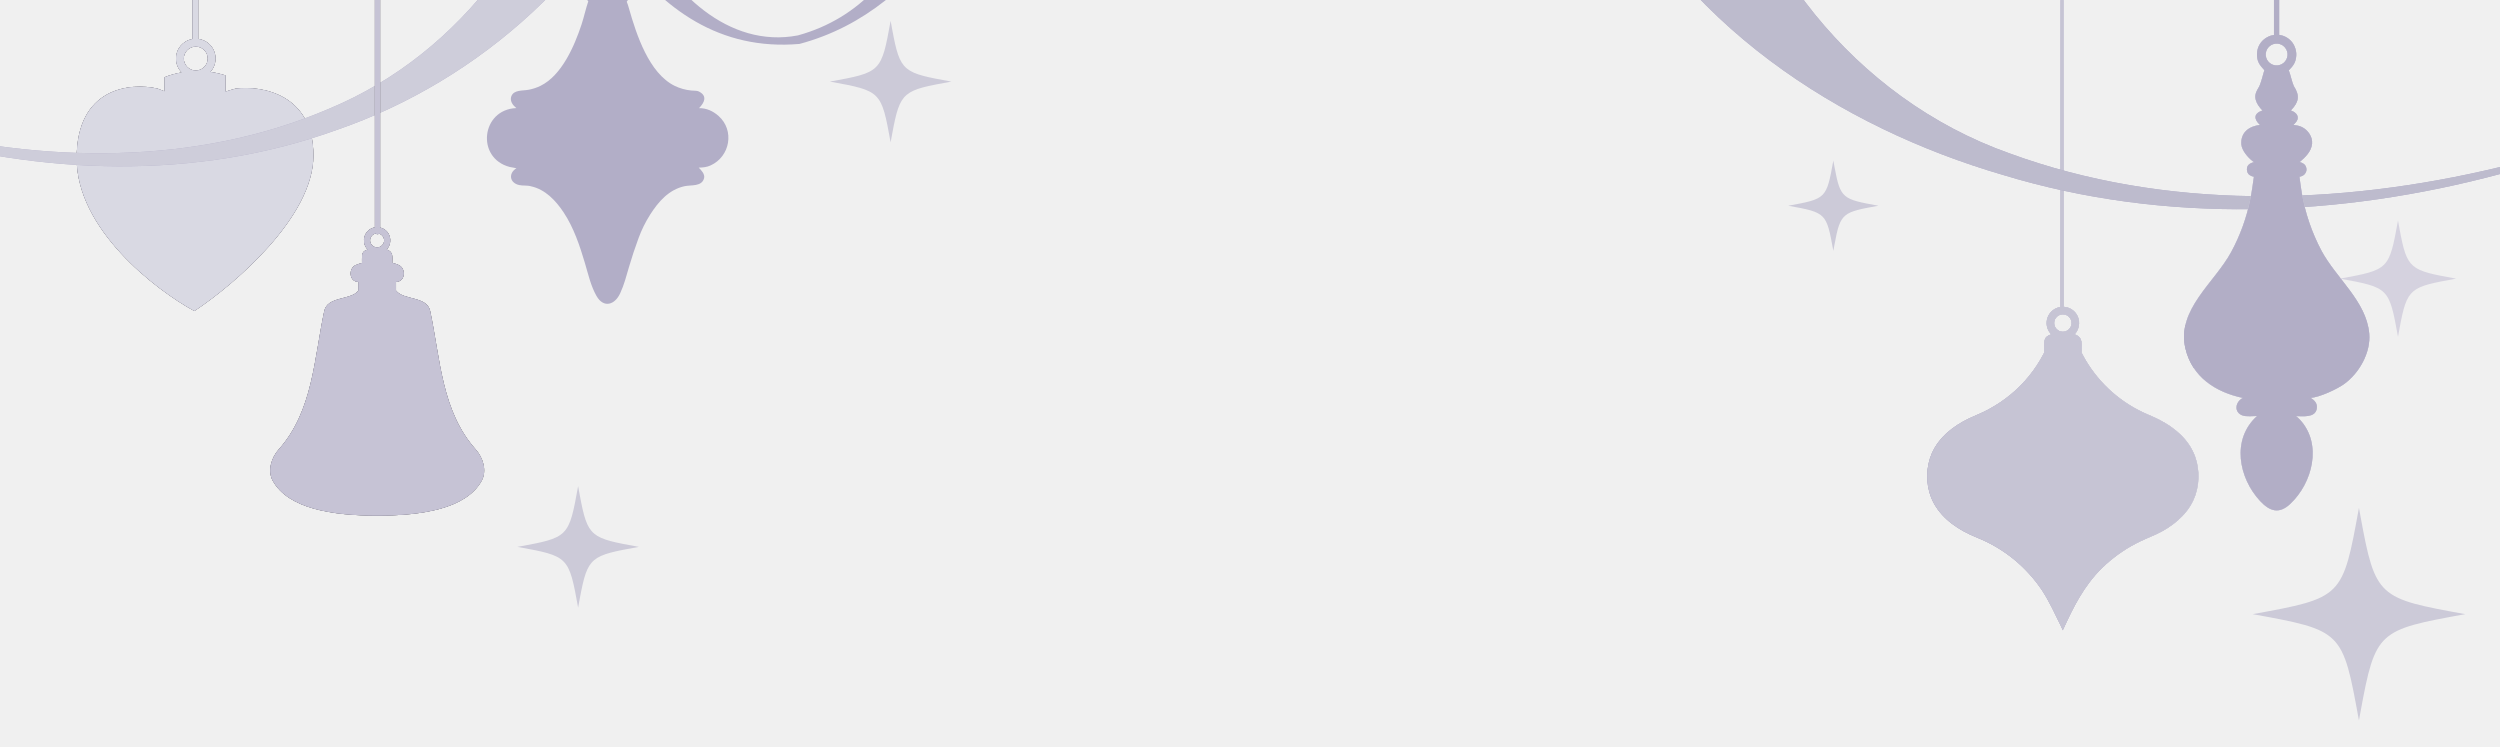
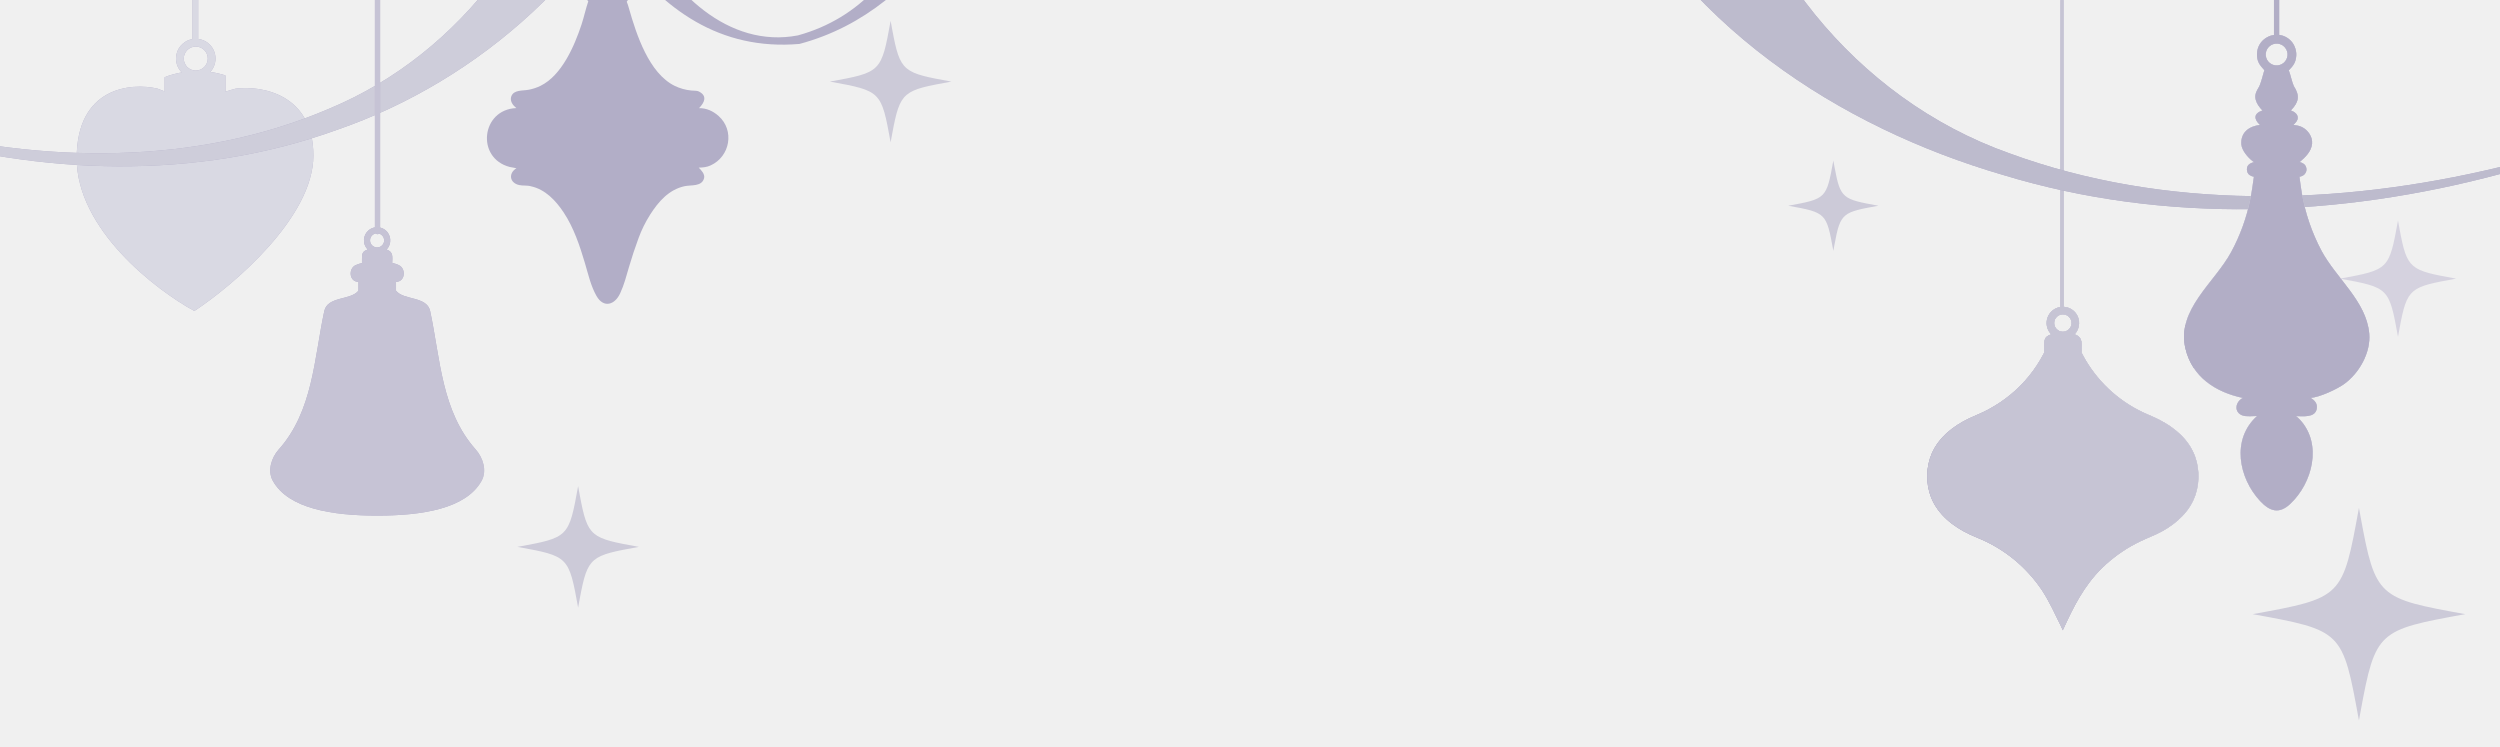
<svg xmlns="http://www.w3.org/2000/svg" width="1440" height="430" viewBox="0 0 1440 430" fill="none">
  <g>
    <g clip-path="url(#clip0_993_16768)">
      <g clip-path="url(#clip1_993_16768)">
        <g>
-           <path d="M112.524 -117.338C113.431 -117.338 114.166 -116.603 114.166 -115.696V22.433C119.787 23.124 124.139 27.915 124.14 33.723L124.137 34.017C124.064 36.878 122.934 39.475 121.124 41.436C124.129 41.859 127.051 42.536 129.869 43.447V52.803C131.666 52.191 133.607 51.628 135.758 51.049C150.679 49.152 180.521 54.206 180.521 89.603C180.521 125 134.809 164.037 111.952 179.131C89.354 166.797 44.159 131.935 44.159 91.155C44.159 50.376 75.209 47.426 90.734 51.049C92.197 51.57 93.544 52.089 94.811 52.63V44.457C97.959 43.233 101.255 42.309 104.664 41.711C102.702 39.722 101.466 37.014 101.39 34.017L101.387 33.723C101.387 28.08 105.495 23.399 110.883 22.503V-115.696C110.883 -116.603 111.618 -117.338 112.524 -117.338ZM112.764 26.813C108.947 26.813 105.853 29.906 105.853 33.723C105.853 37.539 108.947 40.634 112.764 40.634C116.58 40.634 119.674 37.539 119.674 33.723C119.674 29.906 116.58 26.813 112.764 26.813Z" fill="black" />
          <path d="M112.524 -117.338C113.431 -117.338 114.166 -116.603 114.166 -115.696V22.433C119.787 23.124 124.139 27.915 124.14 33.723L124.137 34.017C124.064 36.878 122.934 39.475 121.124 41.436C124.129 41.859 127.051 42.536 129.869 43.447V52.803C131.666 52.191 133.607 51.628 135.758 51.049C150.679 49.152 180.521 54.206 180.521 89.603C180.521 125 134.809 164.037 111.952 179.131C89.354 166.797 44.159 131.935 44.159 91.155C44.159 50.376 75.209 47.426 90.734 51.049C92.197 51.57 93.544 52.089 94.811 52.63V44.457C97.959 43.233 101.255 42.309 104.664 41.711C102.702 39.722 101.466 37.014 101.39 34.017L101.387 33.723C101.387 28.08 105.495 23.399 110.883 22.503V-115.696C110.883 -116.603 111.618 -117.338 112.524 -117.338ZM112.764 26.813C108.947 26.813 105.853 29.906 105.853 33.723C105.853 37.539 108.947 40.634 112.764 40.634C116.58 40.634 119.674 37.539 119.674 33.723C119.674 29.906 116.58 26.813 112.764 26.813Z" fill="url(#paint2_linear_993_16768)" />
          <path d="M112.524 -117.338C113.431 -117.338 114.166 -116.603 114.166 -115.696V22.433C119.787 23.124 124.139 27.915 124.14 33.723L124.137 34.017C124.064 36.878 122.934 39.475 121.124 41.436C124.129 41.859 127.051 42.536 129.869 43.447V52.803C131.666 52.191 133.607 51.628 135.758 51.049C150.679 49.152 180.521 54.206 180.521 89.603C180.521 125 134.809 164.037 111.952 179.131C89.354 166.797 44.159 131.935 44.159 91.155C44.159 50.376 75.209 47.426 90.734 51.049C92.197 51.57 93.544 52.089 94.811 52.63V44.457C97.959 43.233 101.255 42.309 104.664 41.711C102.702 39.722 101.466 37.014 101.39 34.017L101.387 33.723C101.387 28.08 105.495 23.399 110.883 22.503V-115.696C110.883 -116.603 111.618 -117.338 112.524 -117.338ZM112.764 26.813C108.947 26.813 105.853 29.906 105.853 33.723C105.853 37.539 108.947 40.634 112.764 40.634C116.58 40.634 119.674 37.539 119.674 33.723C119.674 29.906 116.58 26.813 112.764 26.813Z" fill="#D9D9E3" />
        </g>
        <g>
          <path d="M1187.72 -0.447C1188.27 -0.447 1188.72 0.001 1188.72 0.553L1188.71 176.734C1188.85 176.742 1188.99 176.751 1189.12 176.765C1191.58 177.007 1193.85 178.209 1195.44 180.109C1197.1 182.133 1197.77 184.589 1197.49 187.182C1197.27 189.209 1196.37 191.105 1194.96 192.57C1200.28 194.372 1198.85 198.546 1198.96 203.09C1199.16 203.492 1199.35 203.878 1199.54 204.238C1207.32 218.951 1219.7 230.709 1234.8 237.709C1237.81 239.131 1240.55 240.145 1243.59 241.694C1252.7 246.341 1260.8 253.123 1264.38 262.979C1267.27 270.922 1266.94 280.385 1263.4 288.05C1259.25 297.019 1250.91 303.561 1242.13 307.662C1237.99 309.6 1234.36 310.915 1230.21 313.102C1223.07 316.832 1216.51 321.583 1210.73 327.204C1200.19 337.591 1194.23 349.736 1188.16 363C1187.81 362.111 1187.39 361.196 1186.97 360.338C1183.66 353.632 1180.42 346.459 1176.32 340.21C1167.66 327.154 1155.41 316.88 1141.05 310.623C1138.82 309.65 1136.6 308.79 1134.41 307.747C1124.99 303.263 1116.26 296.447 1112.31 286.493C1109.17 278.593 1109.32 268.915 1112.74 261.126C1116.83 251.818 1125.14 245.346 1134.1 241.041C1137.72 239.304 1141.35 237.986 1144.93 236.057C1149.57 233.559 1153.93 230.723 1157.99 227.371C1165.83 220.942 1172.29 212.999 1176.99 204.016C1177.15 203.699 1177.31 203.385 1177.46 203.075C1177.48 201.943 1177.49 200.811 1177.47 199.679C1177.44 196.018 1177.45 193.86 1181.45 192.599C1179.59 190.421 1178.66 188.162 1178.89 185.249C1179.1 182.8 1180.28 180.533 1182.15 178.945C1183.46 177.828 1185.04 177.107 1186.71 176.838L1186.72 0.553C1186.72 0.001 1187.16 -0.447 1187.72 -0.447ZM1193.16 185.315C1192.74 182.605 1190.22 180.736 1187.5 181.126C1184.75 181.522 1182.84 184.09 1183.27 186.839C1183.69 189.588 1186.28 191.464 1189.02 191.014C1191.73 190.569 1193.58 188.026 1193.16 185.315Z" fill="#D9D9D9" />
          <path d="M1187.72 -0.447C1188.27 -0.447 1188.72 0.001 1188.72 0.553L1188.71 176.734C1188.85 176.742 1188.99 176.751 1189.12 176.765C1191.58 177.007 1193.85 178.209 1195.44 180.109C1197.1 182.133 1197.77 184.589 1197.49 187.182C1197.27 189.209 1196.37 191.105 1194.96 192.57C1200.28 194.372 1198.85 198.546 1198.96 203.09C1199.16 203.492 1199.35 203.878 1199.54 204.238C1207.32 218.951 1219.7 230.709 1234.8 237.709C1237.81 239.131 1240.55 240.145 1243.59 241.694C1252.7 246.341 1260.8 253.123 1264.38 262.979C1267.27 270.922 1266.94 280.385 1263.4 288.05C1259.25 297.019 1250.91 303.561 1242.13 307.662C1237.99 309.6 1234.36 310.915 1230.21 313.102C1223.07 316.832 1216.51 321.583 1210.73 327.204C1200.19 337.591 1194.23 349.736 1188.16 363C1187.81 362.111 1187.39 361.196 1186.97 360.338C1183.66 353.632 1180.42 346.459 1176.32 340.21C1167.66 327.154 1155.41 316.88 1141.05 310.623C1138.82 309.65 1136.6 308.79 1134.41 307.747C1124.99 303.263 1116.26 296.447 1112.31 286.493C1109.17 278.593 1109.32 268.915 1112.74 261.126C1116.83 251.818 1125.14 245.346 1134.1 241.041C1137.72 239.304 1141.35 237.986 1144.93 236.057C1149.57 233.559 1153.93 230.723 1157.99 227.371C1165.83 220.942 1172.29 212.999 1176.99 204.016C1177.15 203.699 1177.31 203.385 1177.46 203.075C1177.48 201.943 1177.49 200.811 1177.47 199.679C1177.44 196.018 1177.45 193.86 1181.45 192.599C1179.59 190.421 1178.66 188.162 1178.89 185.249C1179.1 182.8 1180.28 180.533 1182.15 178.945C1183.46 177.828 1185.04 177.107 1186.71 176.838L1186.72 0.553C1186.72 0.001 1187.16 -0.447 1187.72 -0.447ZM1193.16 185.315C1192.74 182.605 1190.22 180.736 1187.5 181.126C1184.75 181.522 1182.84 184.09 1183.27 186.839C1183.69 189.588 1186.28 191.464 1189.02 191.014C1191.73 190.569 1193.58 188.026 1193.16 185.315Z" fill="url(#paint3_linear_993_16768)" />
          <path d="M1187.72 -0.447C1188.27 -0.447 1188.72 0.001 1188.72 0.553L1188.71 176.734C1188.85 176.742 1188.99 176.751 1189.12 176.765C1191.58 177.007 1193.85 178.209 1195.44 180.109C1197.1 182.133 1197.77 184.589 1197.49 187.182C1197.27 189.209 1196.37 191.105 1194.96 192.57C1200.28 194.372 1198.85 198.546 1198.96 203.09C1199.16 203.492 1199.35 203.878 1199.54 204.238C1207.32 218.951 1219.7 230.709 1234.8 237.709C1237.81 239.131 1240.55 240.145 1243.59 241.694C1252.7 246.341 1260.8 253.123 1264.38 262.979C1267.27 270.922 1266.94 280.385 1263.4 288.05C1259.25 297.019 1250.91 303.561 1242.13 307.662C1237.99 309.6 1234.36 310.915 1230.21 313.102C1223.07 316.832 1216.51 321.583 1210.73 327.204C1200.19 337.591 1194.23 349.736 1188.16 363C1187.81 362.111 1187.39 361.196 1186.97 360.338C1183.66 353.632 1180.42 346.459 1176.32 340.21C1167.66 327.154 1155.41 316.88 1141.05 310.623C1138.82 309.65 1136.6 308.79 1134.41 307.747C1124.99 303.263 1116.26 296.447 1112.31 286.493C1109.17 278.593 1109.32 268.915 1112.74 261.126C1116.83 251.818 1125.14 245.346 1134.1 241.041C1137.72 239.304 1141.35 237.986 1144.93 236.057C1149.57 233.559 1153.93 230.723 1157.99 227.371C1165.83 220.942 1172.29 212.999 1176.99 204.016C1177.15 203.699 1177.31 203.385 1177.46 203.075C1177.48 201.943 1177.49 200.811 1177.47 199.679C1177.44 196.018 1177.45 193.86 1181.45 192.599C1179.59 190.421 1178.66 188.162 1178.89 185.249C1179.1 182.8 1180.28 180.533 1182.15 178.945C1183.46 177.828 1185.04 177.107 1186.71 176.838L1186.72 0.553C1186.72 0.001 1187.16 -0.447 1187.72 -0.447ZM1193.16 185.315C1192.74 182.605 1190.22 180.736 1187.5 181.126C1184.75 181.522 1182.84 184.09 1183.27 186.839C1183.69 189.588 1186.28 191.464 1189.02 191.014C1191.73 190.569 1193.58 188.026 1193.16 185.315Z" fill="url(#paint4_linear_993_16768)" />
          <path d="M1187.72 -0.447C1188.27 -0.447 1188.72 0.001 1188.72 0.553L1188.71 176.734C1188.85 176.742 1188.99 176.751 1189.12 176.765C1191.58 177.007 1193.85 178.209 1195.44 180.109C1197.1 182.133 1197.77 184.589 1197.49 187.182C1197.27 189.209 1196.37 191.105 1194.96 192.57C1200.28 194.372 1198.85 198.546 1198.96 203.09C1199.16 203.492 1199.35 203.878 1199.54 204.238C1207.32 218.951 1219.7 230.709 1234.8 237.709C1237.81 239.131 1240.55 240.145 1243.59 241.694C1252.7 246.341 1260.8 253.123 1264.38 262.979C1267.27 270.922 1266.94 280.385 1263.4 288.05C1259.25 297.019 1250.91 303.561 1242.13 307.662C1237.99 309.6 1234.36 310.915 1230.21 313.102C1223.07 316.832 1216.51 321.583 1210.73 327.204C1200.19 337.591 1194.23 349.736 1188.16 363C1187.81 362.111 1187.39 361.196 1186.97 360.338C1183.66 353.632 1180.42 346.459 1176.32 340.21C1167.66 327.154 1155.41 316.88 1141.05 310.623C1138.82 309.65 1136.6 308.79 1134.41 307.747C1124.99 303.263 1116.26 296.447 1112.31 286.493C1109.17 278.593 1109.32 268.915 1112.74 261.126C1116.83 251.818 1125.14 245.346 1134.1 241.041C1137.72 239.304 1141.35 237.986 1144.93 236.057C1149.57 233.559 1153.93 230.723 1157.99 227.371C1165.83 220.942 1172.29 212.999 1176.99 204.016C1177.15 203.699 1177.31 203.385 1177.46 203.075C1177.48 201.943 1177.49 200.811 1177.47 199.679C1177.44 196.018 1177.45 193.86 1181.45 192.599C1179.59 190.421 1178.66 188.162 1178.89 185.249C1179.1 182.8 1180.28 180.533 1182.15 178.945C1183.46 177.828 1185.04 177.107 1186.71 176.838L1186.72 0.553C1186.72 0.001 1187.16 -0.447 1187.72 -0.447ZM1193.16 185.315C1192.74 182.605 1190.22 180.736 1187.5 181.126C1184.75 181.522 1182.84 184.09 1183.27 186.839C1183.69 189.588 1186.28 191.464 1189.02 191.014C1191.73 190.569 1193.58 188.026 1193.16 185.315Z" fill="#C6C4D4" />
        </g>
        <g>
          <path d="M1471.44 90.934C1471.15 89.978 1470.85 89.022 1470.56 88.066C1460.2 91.08 1450.1 93.765 1439.62 96.288C1346.79 118.634 1246.96 121.091 1157.6 88.373C1067.13 56.44 1004.58 -26.736 991.028 -110.444C989.259 -119.818 987.961 -129.086 986.982 -138.578C960.327 -132.526 933.673 -126.474 907.018 -120.422C910.829 -108.84 915.211 -97.734 920.252 -86.75C965.584 14.301 1061.18 73.726 1153.45 100.692C1247.32 129.314 1347.63 125.061 1440.59 100.099C1451.06 97.277 1461.13 94.28 1471.44 90.934Z" fill="url(#paint5_linear_993_16768)" />
          <path d="M1471.44 90.934C1471.15 89.978 1470.85 89.022 1470.56 88.066C1460.2 91.08 1450.1 93.765 1439.62 96.288C1346.79 118.634 1246.96 121.091 1157.6 88.373C1067.13 56.44 1004.58 -26.736 991.028 -110.444C989.259 -119.818 987.961 -129.086 986.982 -138.578C960.327 -132.526 933.673 -126.474 907.018 -120.422C910.829 -108.84 915.211 -97.734 920.252 -86.75C965.584 14.301 1061.18 73.726 1153.45 100.692C1247.32 129.314 1347.63 125.061 1440.59 100.099C1451.06 97.277 1461.13 94.28 1471.44 90.934Z" fill="#BDBBCD" />
        </g>
        <g>
          <path d="M-85.481 67.781C-85.16 66.833 -84.84 65.886 -84.519 64.939C-75.445 67.829 -66.617 70.394 -57.42 72.806C23.845 94.239 112.759 95.639 189.573 62.617C267.28 30.277 318.729 -43.723 332.463 -120.038C334.178 -128.623 335.486 -137.049 336.542 -145.768C355.149 -141.923 373.756 -138.077 392.362 -134.232C389.545 -124.24 386.344 -114.682 382.624 -105.054C350.052 -17.853 275.689 46.587 194.356 74.706C112.571 104.332 22.877 100.712 -58.48 76.604C-67.668 73.885 -76.462 71.004 -85.481 67.781Z" fill="url(#paint6_linear_993_16768)" />
          <path d="M-85.481 67.781C-85.16 66.833 -84.84 65.886 -84.519 64.939C-75.445 67.829 -66.617 70.394 -57.42 72.806C23.845 94.239 112.759 95.639 189.573 62.617C267.28 30.277 318.729 -43.723 332.463 -120.038C334.178 -128.623 335.486 -137.049 336.542 -145.768C355.149 -141.923 373.756 -138.077 392.362 -134.232C389.545 -124.24 386.344 -114.682 382.624 -105.054C350.052 -17.853 275.689 46.587 194.356 74.706C112.571 104.332 22.877 100.712 -58.48 76.604C-67.668 73.885 -76.462 71.004 -85.481 67.781Z" fill="#CECDDA" />
        </g>
        <g>
          <path d="M1311.31 -107.339C1312.14 -107.338 1312.81 -106.667 1312.81 -105.839V20.092C1315.53 20.448 1318.04 21.772 1319.86 23.838C1321.78 25.997 1322.86 29.267 1322.65 32.128C1322.38 36.005 1320.9 37.895 1318.35 40.527C1319.34 43.02 1320.27 47.605 1321.25 49.61C1319.01 49.698 1316.86 49.724 1314.71 49.727C1316.86 49.724 1319.01 49.698 1321.25 49.61C1324.89 55.186 1324.1 58.924 1319.53 63.61C1321.33 64.255 1323.53 65.627 1323.5 67.815C1323.48 69.566 1322.17 70.795 1321.02 71.945C1322.81 72.202 1324.36 72.394 1326 73.225C1329.42 74.953 1332.11 78.796 1331.76 82.728C1331.36 87.236 1327.88 90.581 1324.61 93.339C1326.41 93.807 1327.88 94.659 1328.4 96.591C1328.68 97.613 1328.53 98.704 1327.98 99.611C1327.1 101.09 1326.01 101.461 1324.49 101.838C1324.97 104.948 1325.23 107.855 1325.81 111.069C1327.79 122.706 1331.62 133.951 1337.15 144.381C1345.66 160.327 1362.99 173.462 1364.68 192.066C1365.68 203.049 1358.9 215.002 1350.1 221.287C1345.98 224.231 1336.15 228.784 1330.98 229.18C1333.3 230.682 1335 232.491 1334.43 235.506C1333.44 240.728 1326.58 239.697 1322.51 239.703C1323.33 240.329 1324.03 240.947 1324.72 241.693C1337.8 255.75 1332.03 278.218 1319.12 290.307C1312.72 296.296 1307.32 294.476 1301.84 288.607C1289.39 275.273 1285.18 252.994 1300.07 239.627C1297.92 239.723 1293.79 240.005 1291.86 239.37C1286.57 237.633 1287.39 231.517 1291.85 229.209C1276.18 225.913 1262.65 217.127 1258.8 200.715C1253.54 178.326 1275.69 162.791 1285.2 145.073C1290.32 135.612 1294.01 125.447 1296.14 114.908C1297.06 110.416 1297.59 106.346 1298.23 101.836C1296.46 101.434 1294.77 100.603 1294.36 98.711C1293.65 95.428 1295.58 94.054 1298.29 93.386C1298.01 93.196 1297.74 92.998 1297.47 92.791C1294.76 90.7 1291.26 86.629 1291.01 83.11C1290.53 76.123 1295.62 72.707 1301.72 71.948C1298.12 68.593 1298.02 65.375 1303.16 63.627C1301.46 61.872 1299.92 59.854 1299.28 57.452C1298.47 54.397 1299.9 52.206 1301.35 49.727C1302.59 46.917 1303.36 43.393 1304.26 40.421C1301.45 37.357 1299.83 35.25 1300.04 30.753C1300.15 27.788 1301.46 24.993 1303.66 23.006C1305.39 21.437 1307.53 20.439 1309.81 20.116V-105.839C1309.81 -106.667 1310.48 -107.339 1311.31 -107.339ZM1306.58 49.726C1305.36 49.759 1303.9 49.808 1302.76 49.797C1303.9 49.808 1305.36 49.759 1306.58 49.726ZM1317.59 30.755C1317.23 27.3 1314.13 24.794 1310.67 25.165C1307.24 25.535 1304.74 28.613 1305.1 32.05C1305.46 35.488 1308.53 37.99 1311.97 37.646C1315.43 37.299 1317.94 34.21 1317.59 30.755Z" fill="url(#paint7_linear_993_16768)" />
          <path d="M1311.31 -107.339C1312.14 -107.338 1312.81 -106.667 1312.81 -105.839V20.092C1315.53 20.448 1318.04 21.772 1319.86 23.838C1321.78 25.997 1322.86 29.267 1322.65 32.128C1322.38 36.005 1320.9 37.895 1318.35 40.527C1319.34 43.02 1320.27 47.605 1321.25 49.61C1319.01 49.698 1316.86 49.724 1314.71 49.727C1316.86 49.724 1319.01 49.698 1321.25 49.61C1324.89 55.186 1324.1 58.924 1319.53 63.61C1321.33 64.255 1323.53 65.627 1323.5 67.815C1323.48 69.566 1322.17 70.795 1321.02 71.945C1322.81 72.202 1324.36 72.394 1326 73.225C1329.42 74.953 1332.11 78.796 1331.76 82.728C1331.36 87.236 1327.88 90.581 1324.61 93.339C1326.41 93.807 1327.88 94.659 1328.4 96.591C1328.68 97.613 1328.53 98.704 1327.98 99.611C1327.1 101.09 1326.01 101.461 1324.49 101.838C1324.97 104.948 1325.23 107.855 1325.81 111.069C1327.79 122.706 1331.62 133.951 1337.15 144.381C1345.66 160.327 1362.99 173.462 1364.68 192.066C1365.68 203.049 1358.9 215.002 1350.1 221.287C1345.98 224.231 1336.15 228.784 1330.98 229.18C1333.3 230.682 1335 232.491 1334.43 235.506C1333.44 240.728 1326.58 239.697 1322.51 239.703C1323.33 240.329 1324.03 240.947 1324.72 241.693C1337.8 255.75 1332.03 278.218 1319.12 290.307C1312.72 296.296 1307.32 294.476 1301.84 288.607C1289.39 275.273 1285.18 252.994 1300.07 239.627C1297.92 239.723 1293.79 240.005 1291.86 239.37C1286.57 237.633 1287.39 231.517 1291.85 229.209C1276.18 225.913 1262.65 217.127 1258.8 200.715C1253.54 178.326 1275.69 162.791 1285.2 145.073C1290.32 135.612 1294.01 125.447 1296.14 114.908C1297.06 110.416 1297.59 106.346 1298.23 101.836C1296.46 101.434 1294.77 100.603 1294.36 98.711C1293.65 95.428 1295.58 94.054 1298.29 93.386C1298.01 93.196 1297.74 92.998 1297.47 92.791C1294.76 90.7 1291.26 86.629 1291.01 83.11C1290.53 76.123 1295.62 72.707 1301.72 71.948C1298.12 68.593 1298.02 65.375 1303.16 63.627C1301.46 61.872 1299.92 59.854 1299.28 57.452C1298.47 54.397 1299.9 52.206 1301.35 49.727C1302.59 46.917 1303.36 43.393 1304.26 40.421C1301.45 37.357 1299.83 35.25 1300.04 30.753C1300.15 27.788 1301.46 24.993 1303.66 23.006C1305.39 21.437 1307.53 20.439 1309.81 20.116V-105.839C1309.81 -106.667 1310.48 -107.339 1311.31 -107.339ZM1306.58 49.726C1305.36 49.759 1303.9 49.808 1302.76 49.797C1303.9 49.808 1305.36 49.759 1306.58 49.726ZM1317.59 30.755C1317.23 27.3 1314.13 24.794 1310.67 25.165C1307.24 25.535 1304.74 28.613 1305.1 32.05C1305.46 35.488 1308.53 37.99 1311.97 37.646C1315.43 37.299 1317.94 34.21 1317.59 30.755Z" fill="url(#paint8_linear_993_16768)" />
          <path d="M1311.31 -107.339C1312.14 -107.338 1312.81 -106.667 1312.81 -105.839V20.092C1315.53 20.448 1318.04 21.772 1319.86 23.838C1321.78 25.997 1322.86 29.267 1322.65 32.128C1322.38 36.005 1320.9 37.895 1318.35 40.527C1319.34 43.02 1320.27 47.605 1321.25 49.61C1319.01 49.698 1316.86 49.724 1314.71 49.727C1316.86 49.724 1319.01 49.698 1321.25 49.61C1324.89 55.186 1324.1 58.924 1319.53 63.61C1321.33 64.255 1323.53 65.627 1323.5 67.815C1323.48 69.566 1322.17 70.795 1321.02 71.945C1322.81 72.202 1324.36 72.394 1326 73.225C1329.42 74.953 1332.11 78.796 1331.76 82.728C1331.36 87.236 1327.88 90.581 1324.61 93.339C1326.41 93.807 1327.88 94.659 1328.4 96.591C1328.68 97.613 1328.53 98.704 1327.98 99.611C1327.1 101.09 1326.01 101.461 1324.49 101.838C1324.97 104.948 1325.23 107.855 1325.81 111.069C1327.79 122.706 1331.62 133.951 1337.15 144.381C1345.66 160.327 1362.99 173.462 1364.68 192.066C1365.68 203.049 1358.9 215.002 1350.1 221.287C1345.98 224.231 1336.15 228.784 1330.98 229.18C1333.3 230.682 1335 232.491 1334.43 235.506C1333.44 240.728 1326.58 239.697 1322.51 239.703C1323.33 240.329 1324.03 240.947 1324.72 241.693C1337.8 255.75 1332.03 278.218 1319.12 290.307C1312.72 296.296 1307.32 294.476 1301.84 288.607C1289.39 275.273 1285.18 252.994 1300.07 239.627C1297.92 239.723 1293.79 240.005 1291.86 239.37C1286.57 237.633 1287.39 231.517 1291.85 229.209C1276.18 225.913 1262.65 217.127 1258.8 200.715C1253.54 178.326 1275.69 162.791 1285.2 145.073C1290.32 135.612 1294.01 125.447 1296.14 114.908C1297.06 110.416 1297.59 106.346 1298.23 101.836C1296.46 101.434 1294.77 100.603 1294.36 98.711C1293.65 95.428 1295.58 94.054 1298.29 93.386C1298.01 93.196 1297.74 92.998 1297.47 92.791C1294.76 90.7 1291.26 86.629 1291.01 83.11C1290.53 76.123 1295.62 72.707 1301.72 71.948C1298.12 68.593 1298.02 65.375 1303.16 63.627C1301.46 61.872 1299.92 59.854 1299.28 57.452C1298.47 54.397 1299.9 52.206 1301.35 49.727C1302.59 46.917 1303.36 43.393 1304.26 40.421C1301.45 37.357 1299.83 35.25 1300.04 30.753C1300.15 27.788 1301.46 24.993 1303.66 23.006C1305.39 21.437 1307.53 20.439 1309.81 20.116V-105.839C1309.81 -106.667 1310.48 -107.339 1311.31 -107.339ZM1306.58 49.726C1305.36 49.759 1303.9 49.808 1302.76 49.797C1303.9 49.808 1305.36 49.759 1306.58 49.726ZM1317.59 30.755C1317.23 27.3 1314.13 24.794 1310.67 25.165C1307.24 25.535 1304.74 28.613 1305.1 32.05C1305.46 35.488 1308.53 37.99 1311.97 37.646C1315.43 37.299 1317.94 34.21 1317.59 30.755Z" fill="#B2AEC6" />
        </g>
        <path d="M338.069 -28.507C336.056 -39.381 347.795 -46.959 356.892 -40.885C359.345 -39.248 361.494 -36.029 361.969 -33.062C362.742 -27.08 360.443 -23.278 355.697 -19.987C359.066 -17.969 361.064 -14.265 361.99 -10.551C362.613 -8.05 363.418 -2.713 361.989 -0.393C361.769 -0.035 361.28 0.628 360.997 0.979C360.688 1.006 360.4 1.031 360.128 1.052C360.4 1.031 360.689 1.006 360.998 0.979C361.545 2.201 361.949 3.679 362.32 4.98C366.523 19.703 373.759 42.228 388.682 49.481C391.664 50.922 394.879 51.82 398.176 52.135C399.081 52.221 401.5 52.233 402.16 52.527C407.895 55.083 405.592 59.325 402.636 62.294C406.858 62.219 410.727 63.967 413.908 66.804C423.237 75.122 420.544 90.153 409.319 95.277C407.023 96.326 405.03 96.469 402.468 96.566C403.935 98.01 406.137 100.34 405.559 102.609C404.274 107.653 398.067 106.41 394.25 107.26C385.212 109.274 379.289 116.121 374.527 123.558C371.81 127.824 369.562 132.373 367.821 137.122C365.784 142.62 363.94 148.186 362.294 153.813C360.7 159.205 359.588 163.84 357.164 169.054C354.101 175.641 347.684 177.619 343.611 170.522C340.321 164.789 338.825 157.958 336.945 151.632C333.944 141.533 330.498 131.169 324.632 122.315C320.183 115.611 314.081 109.095 305.931 107.325C303.728 106.657 301.224 107.075 299.059 106.597C293.461 105.358 292.728 99.827 297.463 96.907C296.221 96.561 294.842 96.491 293.616 96.175C274.054 91.135 277.167 63.045 297.385 62.255C295.425 60.635 293.524 58.182 294.506 55.503C295.923 51.637 301.056 52.347 304.44 51.712C306.824 51.269 309.136 50.508 311.317 49.449C323.591 43.436 330.887 26.456 334.972 14.089C336.386 9.807 337.419 4.924 338.848 0.779L338.483 0.324C336.783 -1.872 336.891 -2.97 337.179 -5.993C337.675 -11.204 339.513 -17.11 344.218 -20.017C341.012 -22.307 338.839 -24.348 338.069 -28.507ZM340.955 1.193C341.045 1.193 341.134 1.189 341.223 1.184C341.134 1.189 341.045 1.193 340.955 1.193ZM341.283 1.179C341.347 1.174 341.41 1.168 341.474 1.161C341.41 1.168 341.347 1.174 341.283 1.179ZM341.585 1.147C341.635 1.14 341.686 1.133 341.736 1.125C341.686 1.133 341.635 1.14 341.585 1.147ZM341.817 1.111C341.884 1.1 341.95 1.087 342.015 1.073C341.95 1.087 341.884 1.1 341.817 1.111ZM342.076 1.061C342.121 1.051 342.165 1.04 342.21 1.029C342.165 1.04 342.121 1.051 342.076 1.061ZM342.3 1.006C342.364 0.989 342.427 0.971 342.491 0.952C342.427 0.971 342.364 0.989 342.3 1.006ZM347.823 0.453C347.912 0.498 347.999 0.542 348.084 0.583C347.999 0.542 347.912 0.499 347.823 0.453ZM347.588 0.333C347.636 0.358 347.684 0.382 347.731 0.406C347.512 0.293 347.28 0.169 347.03 0.034L347.588 0.333ZM353.33 -0.179C353.098 -0.031 352.879 0.104 352.672 0.226C353.086 -0.018 353.547 -0.312 354.07 -0.662L353.33 -0.179ZM356.588 -31.916C356.013 -35.555 352.6 -38.041 348.959 -37.475C345.306 -36.908 342.808 -33.484 343.384 -29.834C343.96 -26.184 347.391 -23.694 351.042 -24.278C354.681 -24.86 357.162 -28.277 356.588 -31.916Z" fill="#B2AEC7" />
        <path d="M1056.71 96.373C1060.09 114.515 1061.37 114.75 1082 118.5C1061.38 122.25 1060.09 122.484 1056.71 140.626L1056 144.5C1052 122.5 1052 122.5 1030 118.5C1052 114.5 1052 114.5 1056 92.5L1056.71 96.373Z" fill="#CCCAD8" />
        <path d="M333.955 285.214C338.5 309.636 340.236 309.952 368 315C340.236 320.048 338.5 320.363 333.955 344.785L333 350C327.615 320.385 327.615 320.385 298 315C327.615 309.615 327.615 309.615 333 280L333.955 285.214Z" fill="#CCCAD8" />
        <path d="M513.955 17.214C518.5 41.636 520.236 41.952 548 47C520.236 52.048 518.5 52.363 513.955 76.785L513 82C507.615 52.385 507.615 52.385 478 47C507.615 41.615 507.615 41.615 513 12L513.955 17.214Z" fill="#CCCAD8" />
        <path d="M616.321 -168.586C590.107 -172.195 563.893 -175.805 537.679 -179.414C539.147 -171.001 540.338 -162.904 541.195 -154.781C547.919 -88.078 532.088 0.462 459.599 20.387C419.494 28.098 385.7 -5.237 370.229 -39.496C353.763 -74.646 348.566 -114.051 349.342 -153.056C349.556 -161.141 350.044 -169.249 350.757 -177.695C330.919 -175.231 311.081 -172.768 291.243 -170.305C294.114 -161.389 297.048 -152.93 300.093 -144.571C329.109 -70.302 368.803 33.172 460.497 25.305C535.772 5.247 570.085 -73.749 604.688 -142.943C608.609 -151.269 612.466 -159.678 616.321 -168.586Z" fill="url(#paint9_linear_993_16768)" />
        <g>
-           <path d="M217.448 -10.251C218.276 -10.251 218.948 -9.579 218.948 -8.751L218.947 131.058C220.558 131.434 222.014 132.324 223.085 133.608C224.433 135.252 224.982 137.245 224.749 139.351C224.568 140.997 223.845 142.537 222.693 143.727C226.682 145.078 225.999 148.07 225.94 151.426C227.354 151.752 228.596 152.164 229.58 152.65C234.097 154.643 233.456 162.347 228.105 162.347V167.407C232.336 173.056 245.912 170.467 247.781 179.201C253.669 206.721 254.277 236.79 274.041 258.94C278.237 263.644 280.618 271.188 277.401 276.961C268.402 293.108 242.877 297 217.276 297C191.675 297 166.15 293.108 157.151 276.961C153.934 271.188 156.314 263.644 160.51 258.94C180.274 236.79 180.882 206.721 186.77 179.201C188.639 170.467 202.214 173.056 206.446 167.407V162.347C201.095 162.346 200.454 154.643 204.972 152.65C206.031 152.184 207.222 151.799 208.499 151.492C208.504 150.828 208.503 150.164 208.491 149.5C208.466 146.527 208.473 144.775 211.728 143.75C210.214 141.982 209.459 140.148 209.648 137.782C209.819 135.793 210.771 133.951 212.296 132.662C213.346 131.767 214.61 131.185 215.947 130.96L215.948 -8.751C215.948 -9.579 216.62 -10.251 217.448 -10.251ZM216.389 134.478C214.288 134.912 212.87 136.923 213.201 139.072C213.545 141.305 215.645 142.828 217.875 142.462C220.073 142.101 221.571 140.037 221.232 137.836C220.987 136.245 219.848 135.011 218.403 134.568C218.143 134.783 217.81 134.914 217.447 134.914C217.034 134.914 216.66 134.747 216.389 134.478Z" fill="black" />
          <path d="M217.448 -10.251C218.276 -10.251 218.948 -9.579 218.948 -8.751L218.947 131.058C220.558 131.434 222.014 132.324 223.085 133.608C224.433 135.252 224.982 137.245 224.749 139.351C224.568 140.997 223.845 142.537 222.693 143.727C226.682 145.078 225.999 148.07 225.94 151.426C227.354 151.752 228.596 152.164 229.58 152.65C234.097 154.643 233.456 162.347 228.105 162.347V167.407C232.336 173.056 245.912 170.467 247.781 179.201C253.669 206.721 254.277 236.79 274.041 258.94C278.237 263.644 280.618 271.188 277.401 276.961C268.402 293.108 242.877 297 217.276 297C191.675 297 166.15 293.108 157.151 276.961C153.934 271.188 156.314 263.644 160.51 258.94C180.274 236.79 180.882 206.721 186.77 179.201C188.639 170.467 202.214 173.056 206.446 167.407V162.347C201.095 162.346 200.454 154.643 204.972 152.65C206.031 152.184 207.222 151.799 208.499 151.492C208.504 150.828 208.503 150.164 208.491 149.5C208.466 146.527 208.473 144.775 211.728 143.75C210.214 141.982 209.459 140.148 209.648 137.782C209.819 135.793 210.771 133.951 212.296 132.662C213.346 131.767 214.61 131.185 215.947 130.96L215.948 -8.751C215.948 -9.579 216.62 -10.251 217.448 -10.251ZM216.389 134.478C214.288 134.912 212.87 136.923 213.201 139.072C213.545 141.305 215.645 142.828 217.875 142.462C220.073 142.101 221.571 140.037 221.232 137.836C220.987 136.245 219.848 135.011 218.403 134.568C218.143 134.783 217.81 134.914 217.447 134.914C217.034 134.914 216.66 134.747 216.389 134.478Z" fill="url(#paint10_linear_993_16768)" />
          <path d="M217.448 -10.251C218.276 -10.251 218.948 -9.579 218.948 -8.751L218.947 131.058C220.558 131.434 222.014 132.324 223.085 133.608C224.433 135.252 224.982 137.245 224.749 139.351C224.568 140.997 223.845 142.537 222.693 143.727C226.682 145.078 225.999 148.07 225.94 151.426C227.354 151.752 228.596 152.164 229.58 152.65C234.097 154.643 233.456 162.347 228.105 162.347V167.407C232.336 173.056 245.912 170.467 247.781 179.201C253.669 206.721 254.277 236.79 274.041 258.94C278.237 263.644 280.618 271.188 277.401 276.961C268.402 293.108 242.877 297 217.276 297C191.675 297 166.15 293.108 157.151 276.961C153.934 271.188 156.314 263.644 160.51 258.94C180.274 236.79 180.882 206.721 186.77 179.201C188.639 170.467 202.214 173.056 206.446 167.407V162.347C201.095 162.346 200.454 154.643 204.972 152.65C206.031 152.184 207.222 151.799 208.499 151.492C208.504 150.828 208.503 150.164 208.491 149.5C208.466 146.527 208.473 144.775 211.728 143.75C210.214 141.982 209.459 140.148 209.648 137.782C209.819 135.793 210.771 133.951 212.296 132.662C213.346 131.767 214.61 131.185 215.947 130.96L215.948 -8.751C215.948 -9.579 216.62 -10.251 217.448 -10.251ZM216.389 134.478C214.288 134.912 212.87 136.923 213.201 139.072C213.545 141.305 215.645 142.828 217.875 142.462C220.073 142.101 221.571 140.037 221.232 137.836C220.987 136.245 219.848 135.011 218.403 134.568C218.143 134.783 217.81 134.914 217.447 134.914C217.034 134.914 216.66 134.747 216.389 134.478Z" fill="#C6C3D5" />
        </g>
        <path d="M1359.61 297.213C1368.23 344.338 1369.79 344.624 1420 353.752C1369.79 362.88 1368.23 363.165 1359.61 410.291L1358.75 414.999C1349.33 363.174 1349.33 363.175 1297.5 353.752C1349.33 344.329 1349.33 344.329 1358.75 292.504L1359.61 297.213Z" fill="#CCCAD8" />
        <path d="M1382.16 131.991C1386.51 155.366 1388.17 155.668 1414.75 160.5C1388.17 165.332 1386.51 165.634 1382.16 189.009L1381.25 194C1376.09 165.654 1376.09 165.654 1347.75 160.5C1376.09 155.346 1376.09 155.346 1381.25 127L1382.16 131.991Z" fill="#D5D2DF" />
      </g>
    </g>
  </g>
  <defs>
    <linearGradient id="paint2_linear_993_16768" x1="182.946" y1="-128.485" x2="-52.131" y2="-36.786" gradientUnits="userSpaceOnUse">
      <stop stop-color="#B2AEC7" />
      <stop offset="0.869" stop-color="#B2AEC7" />
      <stop offset="1" stop-color="#D9D8DE" />
    </linearGradient>
    <linearGradient id="paint3_linear_993_16768" x1="1228.64" y1="43.988" x2="1004.28" y2="158.519" gradientUnits="userSpaceOnUse">
      <stop stop-color="#B2AEC7" />
      <stop offset="0.869" stop-color="#B2AEC7" />
      <stop offset="1" stop-color="#D9D8DE" />
    </linearGradient>
    <linearGradient id="paint4_linear_993_16768" x1="1095.88" y1="216.729" x2="1258.27" y2="166.209" gradientUnits="userSpaceOnUse">
      <stop stop-color="#B2AEC7" />
      <stop offset="0.912" stop-color="#E4E3EB" />
      <stop offset="1" stop-color="#B2AEC7" />
    </linearGradient>
    <linearGradient id="paint5_linear_993_16768" x1="1259.78" y1="-189.688" x2="939.721" y2="360.672" gradientUnits="userSpaceOnUse">
      <stop stop-color="#B2AEC7" />
      <stop offset="0.715" stop-color="#B2AEC7" />
      <stop offset="1" stop-color="#D9D8DE" />
    </linearGradient>
    <linearGradient id="paint6_linear_993_16768" x1="96.167" y1="-196.714" x2="411.024" y2="296.115" gradientUnits="userSpaceOnUse">
      <stop stop-color="#B2AEC7" />
      <stop offset="0.715" stop-color="#B2AEC7" />
      <stop offset="1" stop-color="#D9D8DE" />
    </linearGradient>
    <linearGradient id="paint7_linear_993_16768" x1="1311.39" y1="-107.339" x2="1311.39" y2="294" gradientUnits="userSpaceOnUse">
      <stop stop-color="#D3D3DE" />
      <stop offset="1" stop-color="#C5C5D3" />
    </linearGradient>
    <linearGradient id="paint8_linear_993_16768" x1="1248.31" y1="132.48" x2="1365.66" y2="109.889" gradientUnits="userSpaceOnUse">
      <stop stop-color="#B2AEC7" />
      <stop offset="0" stop-color="#DDDBE6" />
      <stop offset="1" stop-color="#C3C0D3" />
    </linearGradient>
    <linearGradient id="paint9_linear_993_16768" x1="604.045" y1="-206.685" x2="251.56" y2="267.98" gradientUnits="userSpaceOnUse">
      <stop stop-color="#B2AEC7" />
      <stop offset="0.715" stop-color="#B2AEC7" />
      <stop offset="1" stop-color="#D9D8DE" />
    </linearGradient>
    <linearGradient id="paint10_linear_993_16768" x1="152.402" y1="-95.178" x2="383.83" y2="-29.923" gradientUnits="userSpaceOnUse">
      <stop stop-color="#B2AEC7" />
      <stop offset="0.869" stop-color="#B2AEC7" />
      <stop offset="1" stop-color="#D9D8DE" />
    </linearGradient>
    <clipPath id="clip0_993_16768">
      <rect width="1440" height="902" fill="white" />
    </clipPath>
    <clipPath id="clip1_993_16768">
      <rect width="1556" height="604" fill="white" transform="translate(-85 -174)" />
    </clipPath>
  </defs>
</svg>
